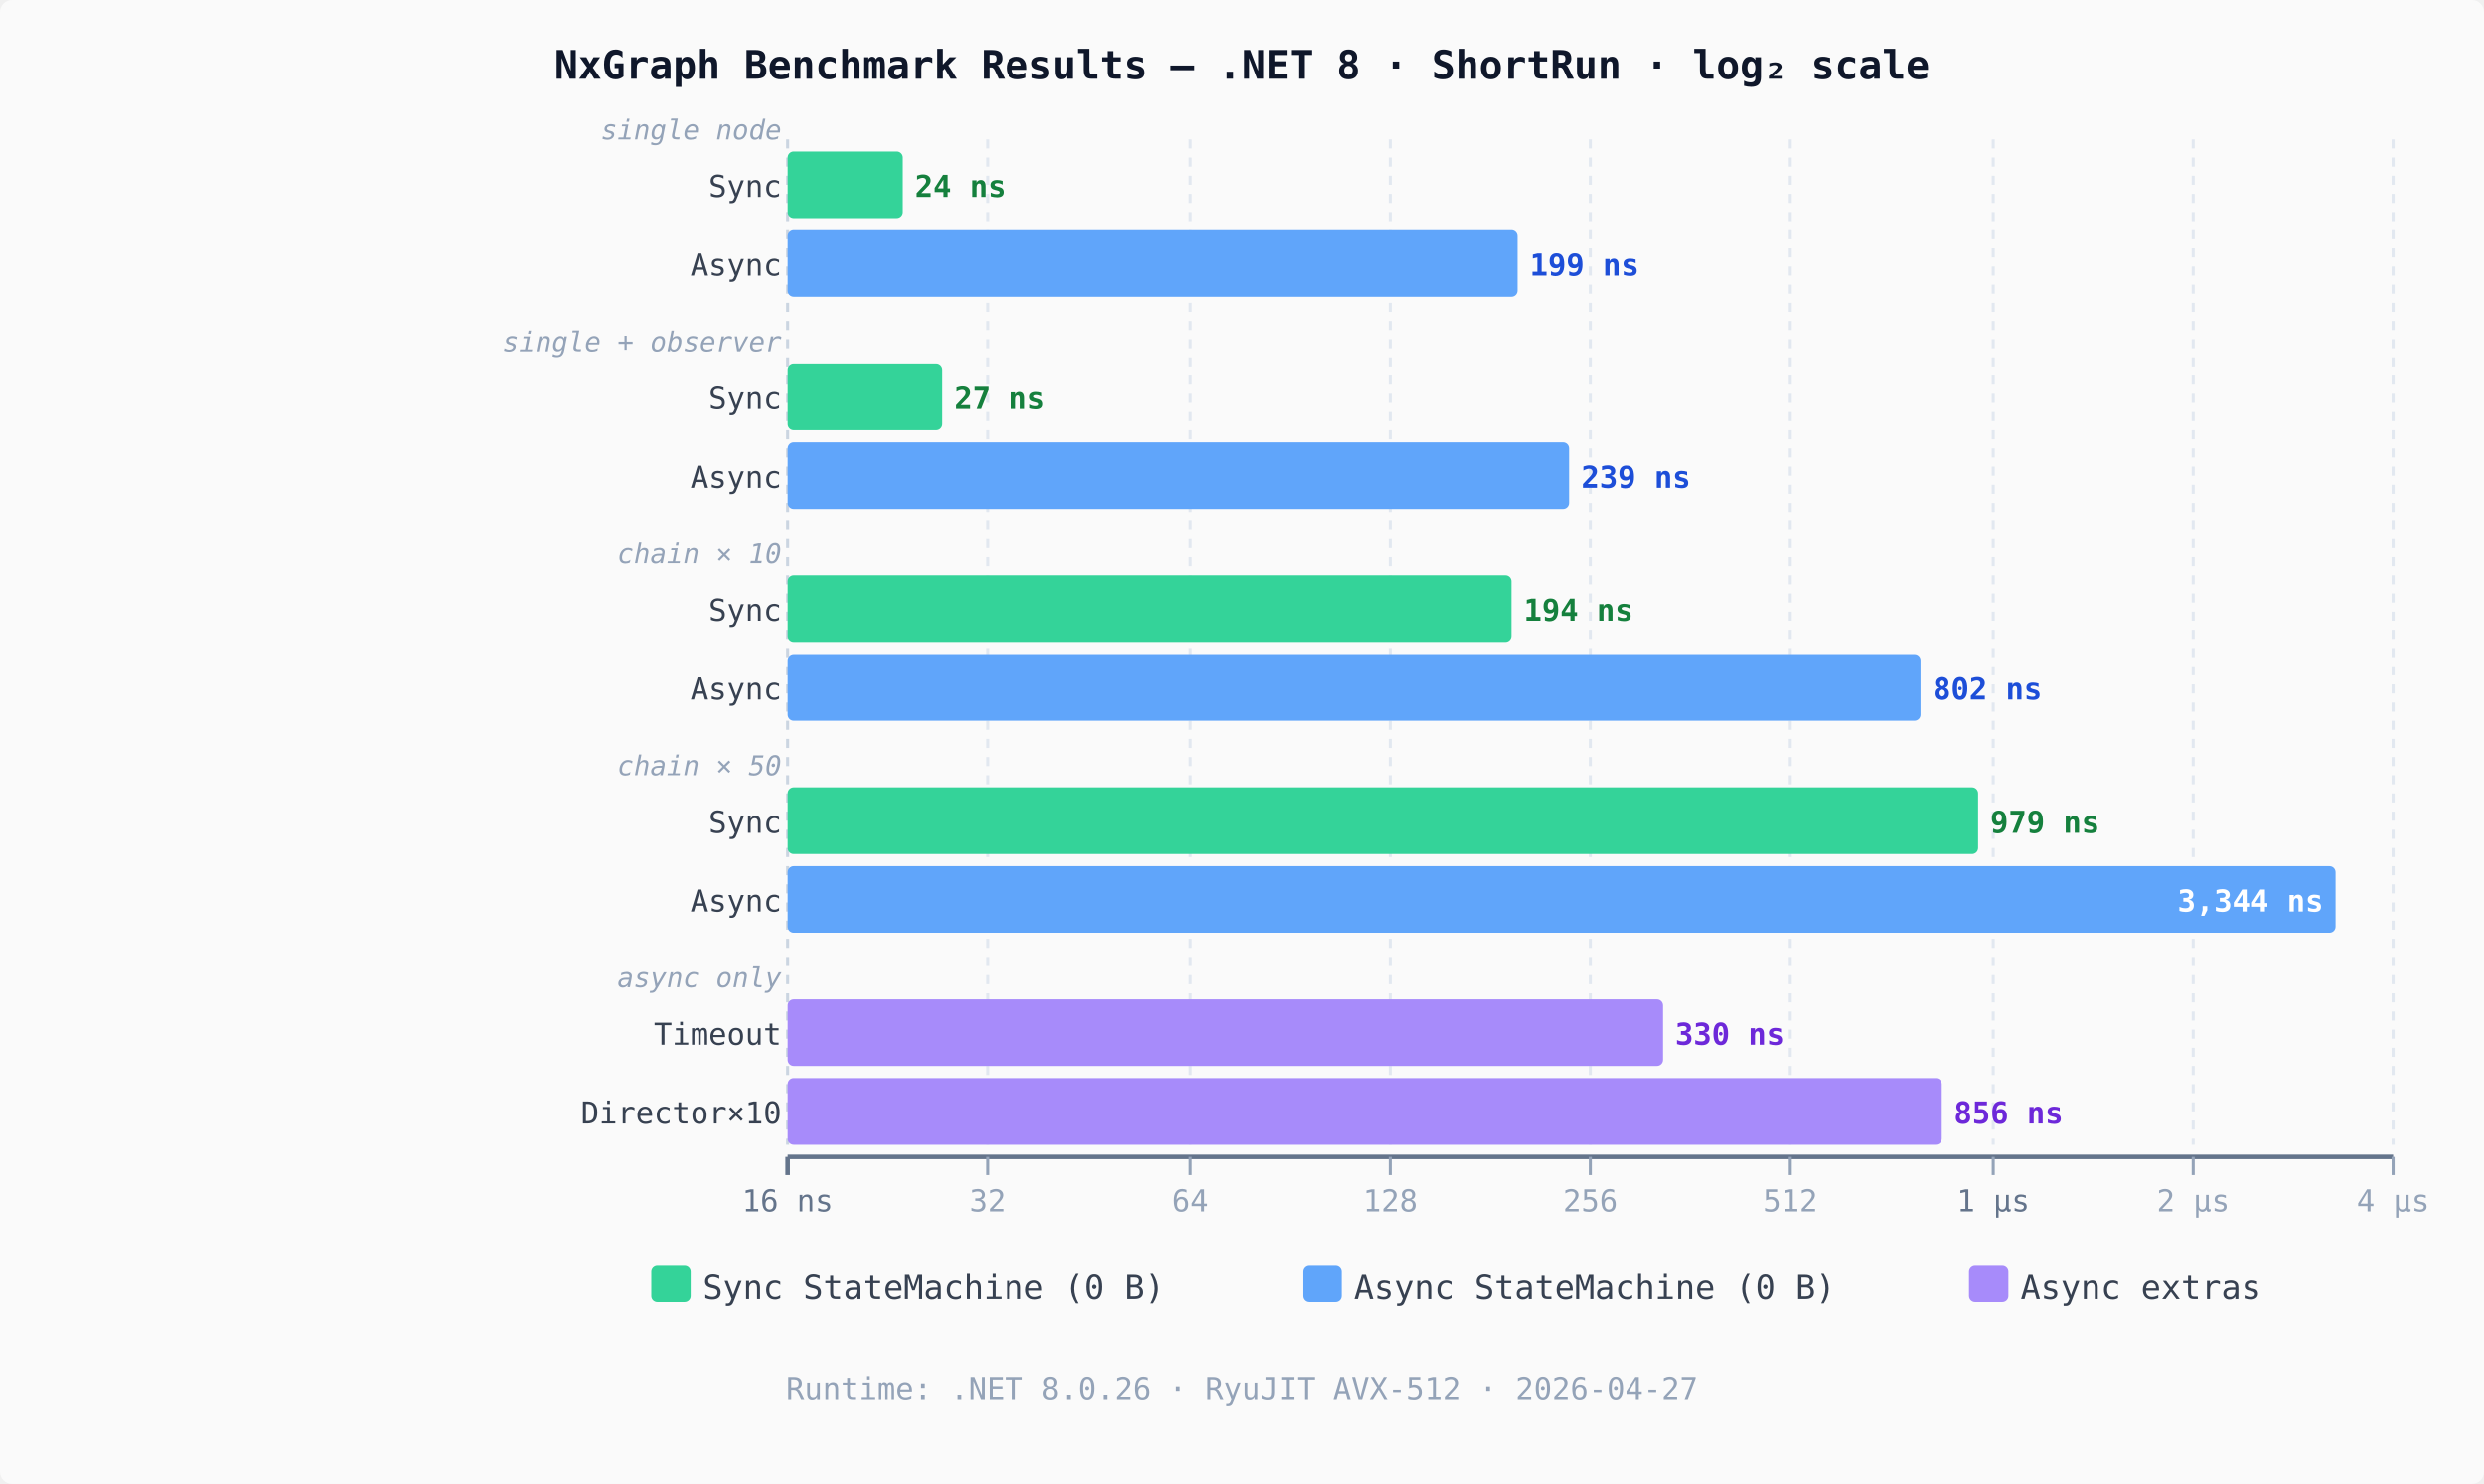
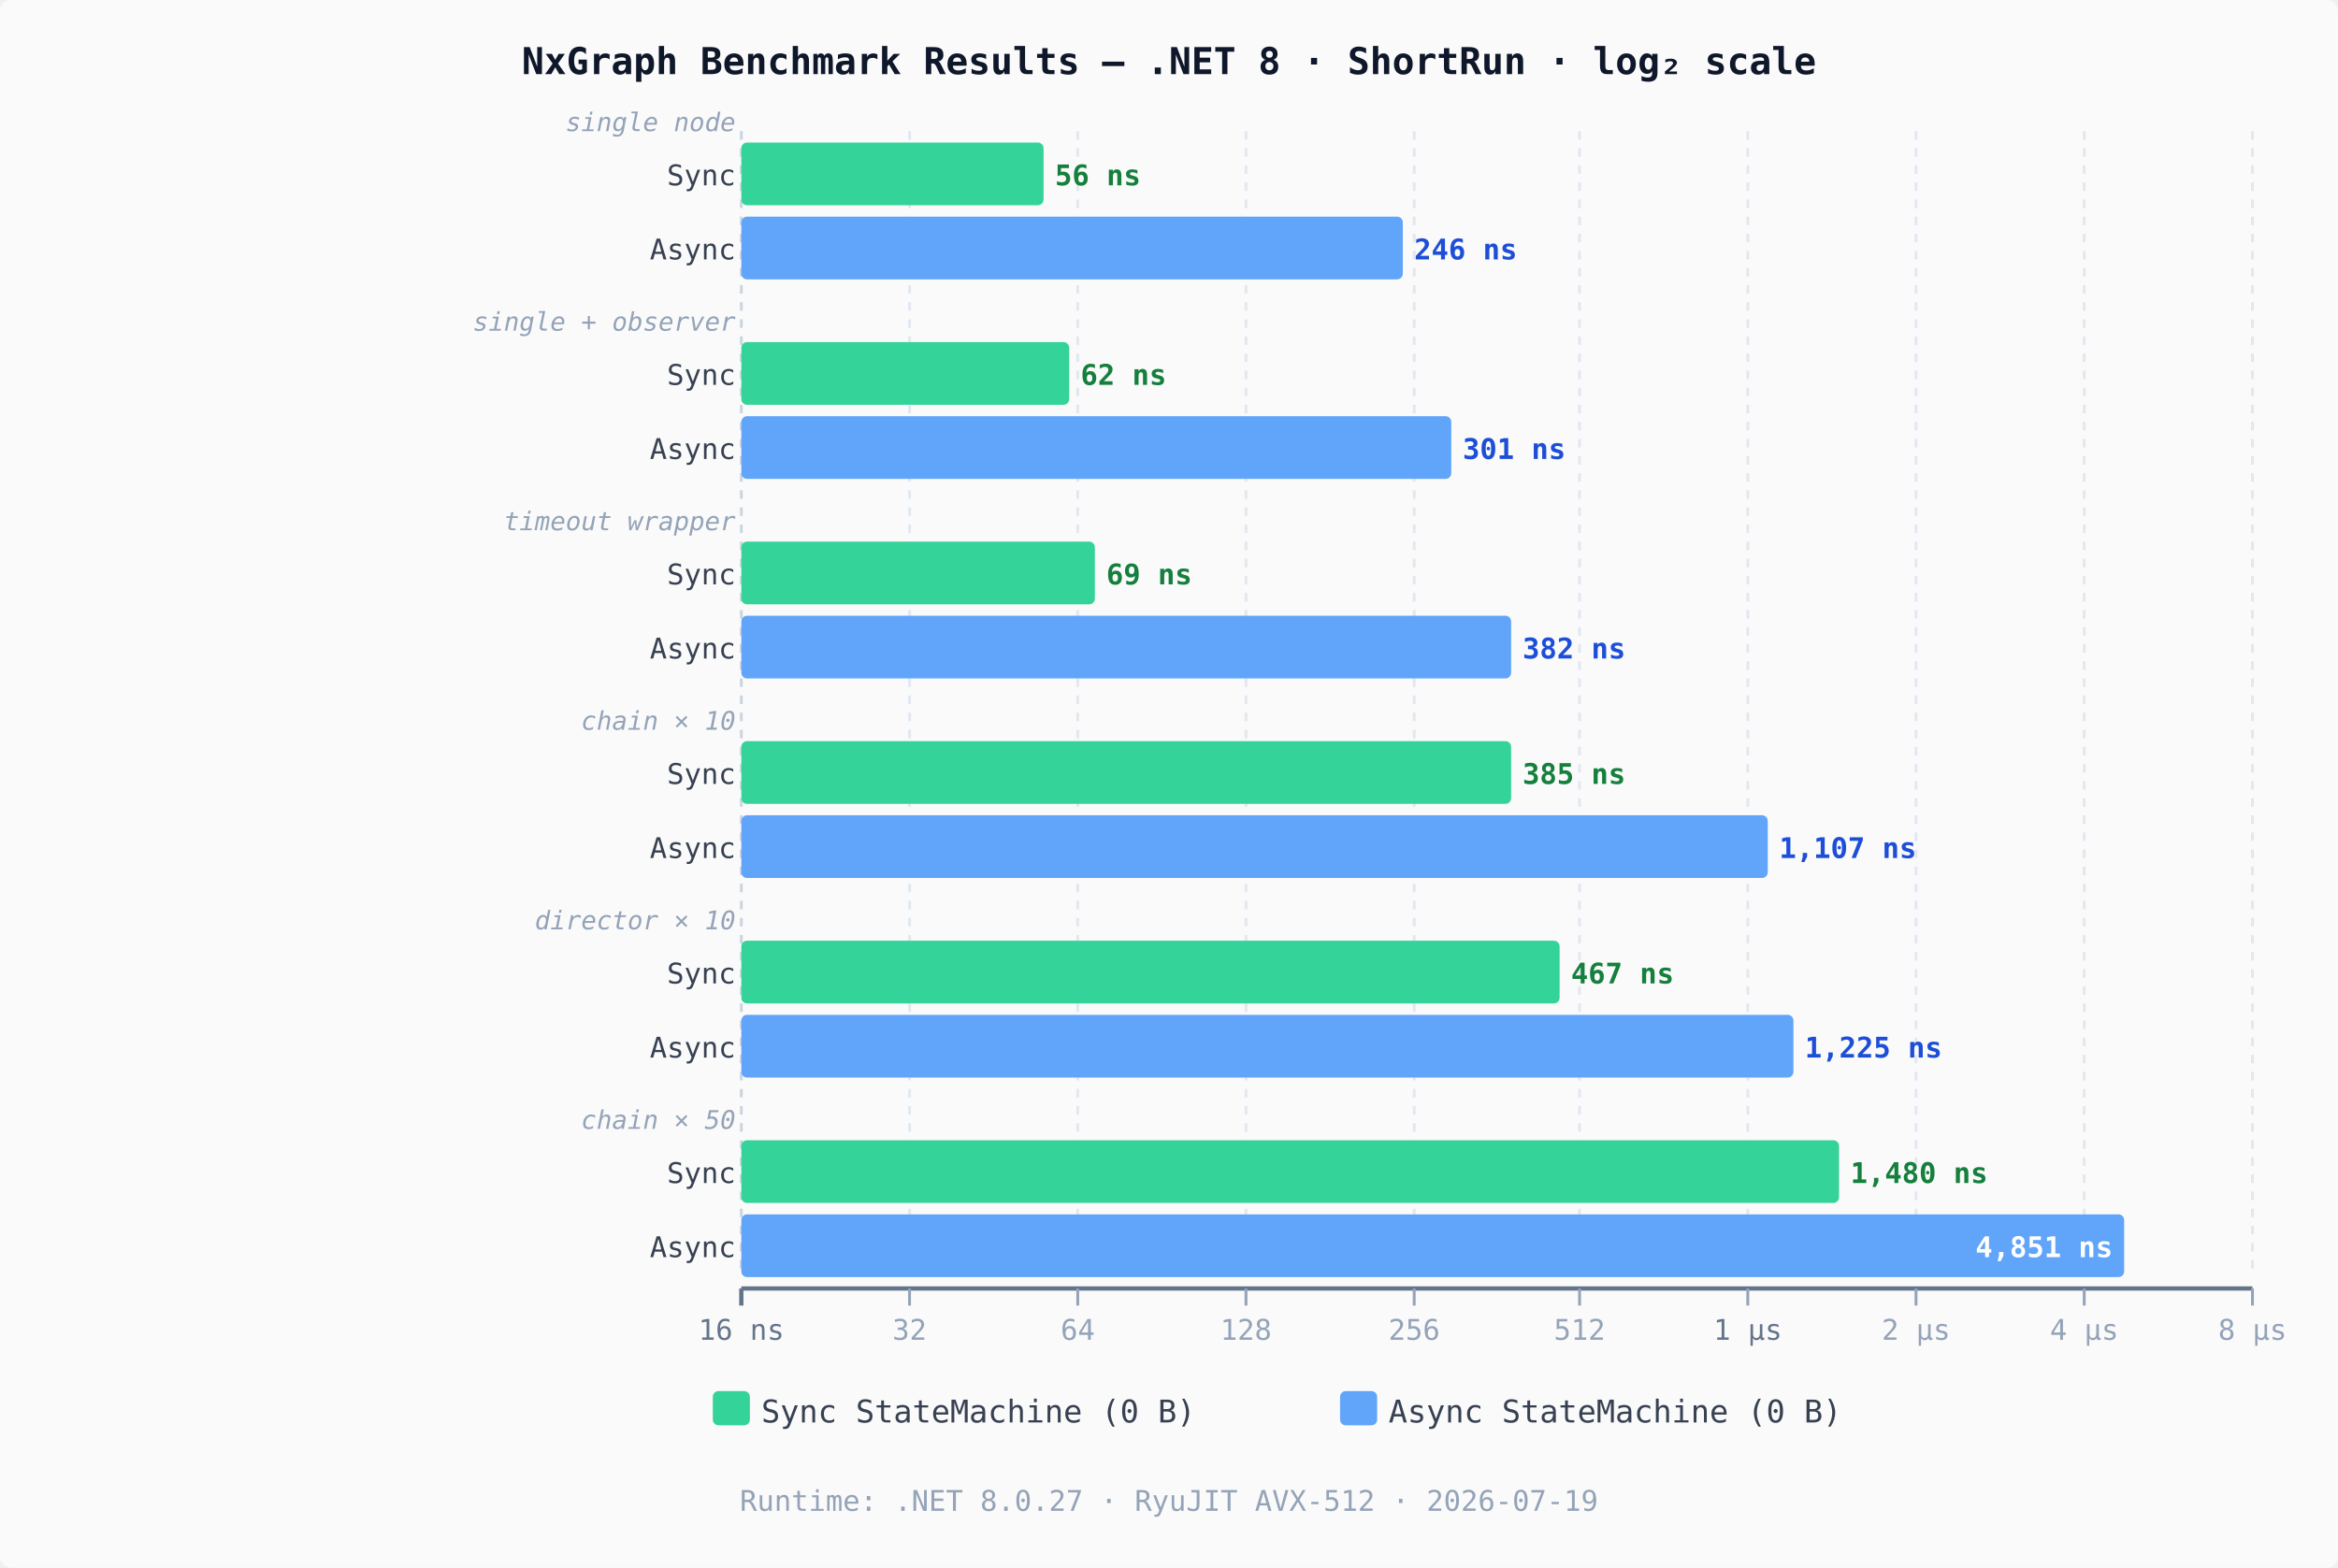
- <svg xmlns="http://www.w3.org/2000/svg" width="820" height="490" viewBox="0 0 820 490" font-family="ui-monospace,SFMono-Regular,Menlo,Monaco,Consolas,monospace">
-   <rect width="820" height="490" fill="#fafafa" rx="4" />
+ <svg xmlns="http://www.w3.org/2000/svg" width="820" height="550" viewBox="0 0 820 550" font-family="ui-monospace,SFMono-Regular,Menlo,Monaco,Consolas,monospace">
+   <rect width="820" height="550" fill="#fafafa" rx="4" />
  <text x="410" y="26" text-anchor="middle" font-size="13" font-weight="700" fill="#0f172a">
    NxGraph Benchmark Results — .NET 8 · ShortRun · log₂ scale
  </text>
-   <line x1="260" y1="46" x2="260" y2="378" stroke="#cbd5e1" stroke-width="1" stroke-dasharray="3,3" />
-   <line x1="326" y1="46" x2="326" y2="378" stroke="#e2e8f0" stroke-width="1" stroke-dasharray="3,3" />
-   <line x1="393" y1="46" x2="393" y2="378" stroke="#e2e8f0" stroke-width="1" stroke-dasharray="3,3" />
-   <line x1="459" y1="46" x2="459" y2="378" stroke="#e2e8f0" stroke-width="1" stroke-dasharray="3,3" />
-   <line x1="525" y1="46" x2="525" y2="378" stroke="#e2e8f0" stroke-width="1" stroke-dasharray="3,3" />
-   <line x1="591" y1="46" x2="591" y2="378" stroke="#e2e8f0" stroke-width="1" stroke-dasharray="3,3" />
-   <line x1="658" y1="46" x2="658" y2="378" stroke="#e2e8f0" stroke-width="1" stroke-dasharray="3,3" />
-   <line x1="724" y1="46" x2="724" y2="378" stroke="#e2e8f0" stroke-width="1" stroke-dasharray="3,3" />
-   <line x1="790" y1="46" x2="790" y2="378" stroke="#e2e8f0" stroke-width="1" stroke-dasharray="3,3" />
+   <line x1="260" y1="46" x2="260" y2="448" stroke="#cbd5e1" stroke-width="1" stroke-dasharray="3,3" />
+   <line x1="319" y1="46" x2="319" y2="448" stroke="#e2e8f0" stroke-width="1" stroke-dasharray="3,3" />
+   <line x1="378" y1="46" x2="378" y2="448" stroke="#e2e8f0" stroke-width="1" stroke-dasharray="3,3" />
+   <line x1="437" y1="46" x2="437" y2="448" stroke="#e2e8f0" stroke-width="1" stroke-dasharray="3,3" />
+   <line x1="496" y1="46" x2="496" y2="448" stroke="#e2e8f0" stroke-width="1" stroke-dasharray="3,3" />
+   <line x1="554" y1="46" x2="554" y2="448" stroke="#e2e8f0" stroke-width="1" stroke-dasharray="3,3" />
+   <line x1="613" y1="46" x2="613" y2="448" stroke="#e2e8f0" stroke-width="1" stroke-dasharray="3,3" />
+   <line x1="672" y1="46" x2="672" y2="448" stroke="#e2e8f0" stroke-width="1" stroke-dasharray="3,3" />
+   <line x1="731" y1="46" x2="731" y2="448" stroke="#e2e8f0" stroke-width="1" stroke-dasharray="3,3" />
+   <line x1="790" y1="46" x2="790" y2="448" stroke="#e2e8f0" stroke-width="1" stroke-dasharray="3,3" />
  <text x="258" y="46" text-anchor="end" font-size="9" fill="#94a3b8" font-style="italic">single node</text>
-   <rect x="260" y="50" width="38" height="22" fill="#34d399" rx="2" />
+   <rect x="260" y="50" width="106" height="22" fill="#34d399" rx="2" />
  <text x="258" y="65" text-anchor="end" font-size="10" fill="#374151">Sync</text>
-   <text x="302" y="65" font-size="10" fill="#15803d" font-weight="600">24 ns</text>
-   <rect x="260" y="76" width="241" height="22" fill="#60a5fa" rx="2" />
+   <text x="370" y="65" font-size="10" fill="#15803d" font-weight="600">56 ns</text>
+   <rect x="260" y="76" width="232" height="22" fill="#60a5fa" rx="2" />
  <text x="258" y="91" text-anchor="end" font-size="10" fill="#374151">Async</text>
-   <text x="505" y="91" font-size="10" fill="#1d4ed8" font-weight="600">199 ns</text>
+   <text x="496" y="91" font-size="10" fill="#1d4ed8" font-weight="600">246 ns</text>
  <text x="258" y="116" text-anchor="end" font-size="9" fill="#94a3b8" font-style="italic">single + observer</text>
-   <rect x="260" y="120" width="51" height="22" fill="#34d399" rx="2" />
+   <rect x="260" y="120" width="115" height="22" fill="#34d399" rx="2" />
  <text x="258" y="135" text-anchor="end" font-size="10" fill="#374151">Sync</text>
-   <text x="315" y="135" font-size="10" fill="#15803d" font-weight="600">27 ns</text>
-   <rect x="260" y="146" width="258" height="22" fill="#60a5fa" rx="2" />
+   <text x="379" y="135" font-size="10" fill="#15803d" font-weight="600">62 ns</text>
+   <rect x="260" y="146" width="249" height="22" fill="#60a5fa" rx="2" />
  <text x="258" y="161" text-anchor="end" font-size="10" fill="#374151">Async</text>
-   <text x="522" y="161" font-size="10" fill="#1d4ed8" font-weight="600">239 ns</text>
-   <text x="258" y="186" text-anchor="end" font-size="9" fill="#94a3b8" font-style="italic">chain × 10</text>
-   <rect x="260" y="190" width="239" height="22" fill="#34d399" rx="2" />
+   <text x="513" y="161" font-size="10" fill="#1d4ed8" font-weight="600">301 ns</text>
+   <text x="258" y="186" text-anchor="end" font-size="9" fill="#94a3b8" font-style="italic">timeout wrapper</text>
+   <rect x="260" y="190" width="124" height="22" fill="#34d399" rx="2" />
  <text x="258" y="205" text-anchor="end" font-size="10" fill="#374151">Sync</text>
-   <text x="503" y="205" font-size="10" fill="#15803d" font-weight="600">194 ns</text>
-   <rect x="260" y="216" width="374" height="22" fill="#60a5fa" rx="2" />
+   <text x="388" y="205" font-size="10" fill="#15803d" font-weight="600">69 ns</text>
+   <rect x="260" y="216" width="270" height="22" fill="#60a5fa" rx="2" />
  <text x="258" y="231" text-anchor="end" font-size="10" fill="#374151">Async</text>
-   <text x="638" y="231" font-size="10" fill="#1d4ed8" font-weight="600">802 ns</text>
-   <text x="258" y="256" text-anchor="end" font-size="9" fill="#94a3b8" font-style="italic">chain × 50</text>
-   <rect x="260" y="260" width="393" height="22" fill="#34d399" rx="2" />
+   <text x="534" y="231" font-size="10" fill="#1d4ed8" font-weight="600">382 ns</text>
+   <text x="258" y="256" text-anchor="end" font-size="9" fill="#94a3b8" font-style="italic">chain × 10</text>
+   <rect x="260" y="260" width="270" height="22" fill="#34d399" rx="2" />
  <text x="258" y="275" text-anchor="end" font-size="10" fill="#374151">Sync</text>
-   <text x="657" y="275" font-size="10" fill="#15803d" font-weight="600">979 ns</text>
-   <rect x="260" y="286" width="511" height="22" fill="#60a5fa" rx="2" />
+   <text x="534" y="275" font-size="10" fill="#15803d" font-weight="600">385 ns</text>
+   <rect x="260" y="286" width="360" height="22" fill="#60a5fa" rx="2" />
  <text x="258" y="301" text-anchor="end" font-size="10" fill="#374151">Async</text>
-   <text x="767" y="301" text-anchor="end" font-size="10" fill="#ffffff" font-weight="600">3,344 ns</text>
-   <text x="258" y="326" text-anchor="end" font-size="9" fill="#94a3b8" font-style="italic">async only</text>
-   <rect x="260" y="330" width="289" height="22" fill="#a78bfa" rx="2" />
-   <text x="258" y="345" text-anchor="end" font-size="10" fill="#374151">Timeout</text>
-   <text x="553" y="345" font-size="10" fill="#6d28d9" font-weight="600">330 ns</text>
-   <rect x="260" y="356" width="381" height="22" fill="#a78bfa" rx="2" />
-   <text x="258" y="371" text-anchor="end" font-size="10" fill="#374151">Director×10</text>
-   <text x="645" y="371" font-size="10" fill="#6d28d9" font-weight="600">856 ns</text>
-   <line x1="260" y1="382" x2="790" y2="382" stroke="#64748b" stroke-width="1.5" />
-   <line x1="260" y1="382" x2="260" y2="388" stroke="#64748b" stroke-width="1.5" />
-   <text x="260" y="400" text-anchor="middle" font-size="10" fill="#64748b">16 ns</text>
-   <line x1="326" y1="382" x2="326" y2="388" stroke="#94a3b8" stroke-width="1" />
-   <text x="326" y="400" text-anchor="middle" font-size="10" fill="#94a3b8">32</text>
-   <line x1="393" y1="382" x2="393" y2="388" stroke="#94a3b8" stroke-width="1" />
-   <text x="393" y="400" text-anchor="middle" font-size="10" fill="#94a3b8">64</text>
-   <line x1="459" y1="382" x2="459" y2="388" stroke="#94a3b8" stroke-width="1" />
-   <text x="459" y="400" text-anchor="middle" font-size="10" fill="#94a3b8">128</text>
-   <line x1="525" y1="382" x2="525" y2="388" stroke="#94a3b8" stroke-width="1" />
-   <text x="525" y="400" text-anchor="middle" font-size="10" fill="#94a3b8">256</text>
-   <line x1="591" y1="382" x2="591" y2="388" stroke="#94a3b8" stroke-width="1" />
-   <text x="591" y="400" text-anchor="middle" font-size="10" fill="#94a3b8">512</text>
-   <line x1="658" y1="382" x2="658" y2="388" stroke="#94a3b8" stroke-width="1" />
-   <text x="658" y="400" text-anchor="middle" font-size="10" fill="#64748b">1 µs</text>
-   <line x1="724" y1="382" x2="724" y2="388" stroke="#94a3b8" stroke-width="1" />
-   <text x="724" y="400" text-anchor="middle" font-size="10" fill="#94a3b8">2 µs</text>
-   <line x1="790" y1="382" x2="790" y2="388" stroke="#94a3b8" stroke-width="1" />
-   <text x="790" y="400" text-anchor="middle" font-size="10" fill="#94a3b8">4 µs</text>
-   <rect x="215" y="418" width="13" height="12" fill="#34d399" rx="2" />
-   <text x="232" y="429" font-size="11" fill="#374151">Sync StateMachine (0 B)</text>
-   <rect x="430" y="418" width="13" height="12" fill="#60a5fa" rx="2" />
-   <text x="447" y="429" font-size="11" fill="#374151">Async StateMachine (0 B)</text>
-   <rect x="650" y="418" width="13" height="12" fill="#a78bfa" rx="2" />
-   <text x="667" y="429" font-size="11" fill="#374151">Async extras</text>
-   <text x="410" y="462" text-anchor="middle" font-size="10" fill="#94a3b8">
-     Runtime: .NET 8.0.26 · RyuJIT AVX-512 · 2026-04-27
+   <text x="624" y="301" font-size="10" fill="#1d4ed8" font-weight="600">1,107 ns</text>
+   <text x="258" y="326" text-anchor="end" font-size="9" fill="#94a3b8" font-style="italic">director × 10</text>
+   <rect x="260" y="330" width="287" height="22" fill="#34d399" rx="2" />
+   <text x="258" y="345" text-anchor="end" font-size="10" fill="#374151">Sync</text>
+   <text x="551" y="345" font-size="10" fill="#15803d" font-weight="600">467 ns</text>
+   <rect x="260" y="356" width="369" height="22" fill="#60a5fa" rx="2" />
+   <text x="258" y="371" text-anchor="end" font-size="10" fill="#374151">Async</text>
+   <text x="633" y="371" font-size="10" fill="#1d4ed8" font-weight="600">1,225 ns</text>
+   <text x="258" y="396" text-anchor="end" font-size="9" fill="#94a3b8" font-style="italic">chain × 50</text>
+   <rect x="260" y="400" width="385" height="22" fill="#34d399" rx="2" />
+   <text x="258" y="415" text-anchor="end" font-size="10" fill="#374151">Sync</text>
+   <text x="649" y="415" font-size="10" fill="#15803d" font-weight="600">1,480 ns</text>
+   <rect x="260" y="426" width="485" height="22" fill="#60a5fa" rx="2" />
+   <text x="258" y="441" text-anchor="end" font-size="10" fill="#374151">Async</text>
+   <text x="741" y="441" text-anchor="end" font-size="10" fill="#ffffff" font-weight="600">4,851 ns</text>
+   <line x1="260" y1="452" x2="790" y2="452" stroke="#64748b" stroke-width="1.5" />
+   <line x1="260" y1="452" x2="260" y2="458" stroke="#64748b" stroke-width="1.5" />
+   <text x="260" y="470" text-anchor="middle" font-size="10" fill="#64748b">16 ns</text>
+   <line x1="319" y1="452" x2="319" y2="458" stroke="#94a3b8" stroke-width="1" />
+   <text x="319" y="470" text-anchor="middle" font-size="10" fill="#94a3b8">32</text>
+   <line x1="378" y1="452" x2="378" y2="458" stroke="#94a3b8" stroke-width="1" />
+   <text x="378" y="470" text-anchor="middle" font-size="10" fill="#94a3b8">64</text>
+   <line x1="437" y1="452" x2="437" y2="458" stroke="#94a3b8" stroke-width="1" />
+   <text x="437" y="470" text-anchor="middle" font-size="10" fill="#94a3b8">128</text>
+   <line x1="496" y1="452" x2="496" y2="458" stroke="#94a3b8" stroke-width="1" />
+   <text x="496" y="470" text-anchor="middle" font-size="10" fill="#94a3b8">256</text>
+   <line x1="554" y1="452" x2="554" y2="458" stroke="#94a3b8" stroke-width="1" />
+   <text x="554" y="470" text-anchor="middle" font-size="10" fill="#94a3b8">512</text>
+   <line x1="613" y1="452" x2="613" y2="458" stroke="#94a3b8" stroke-width="1" />
+   <text x="613" y="470" text-anchor="middle" font-size="10" fill="#64748b">1 µs</text>
+   <line x1="672" y1="452" x2="672" y2="458" stroke="#94a3b8" stroke-width="1" />
+   <text x="672" y="470" text-anchor="middle" font-size="10" fill="#94a3b8">2 µs</text>
+   <line x1="731" y1="452" x2="731" y2="458" stroke="#94a3b8" stroke-width="1" />
+   <text x="731" y="470" text-anchor="middle" font-size="10" fill="#94a3b8">4 µs</text>
+   <line x1="790" y1="452" x2="790" y2="458" stroke="#94a3b8" stroke-width="1" />
+   <text x="790" y="470" text-anchor="middle" font-size="10" fill="#94a3b8">8 µs</text>
+   <rect x="250" y="488" width="13" height="12" fill="#34d399" rx="2" />
+   <text x="267" y="499" font-size="11" fill="#374151">Sync StateMachine (0 B)</text>
+   <rect x="470" y="488" width="13" height="12" fill="#60a5fa" rx="2" />
+   <text x="487" y="499" font-size="11" fill="#374151">Async StateMachine (0 B)</text>
+   <text x="410" y="530" text-anchor="middle" font-size="10" fill="#94a3b8">
+     Runtime: .NET 8.0.27 · RyuJIT AVX-512 · 2026-07-19
  </text>
</svg>
